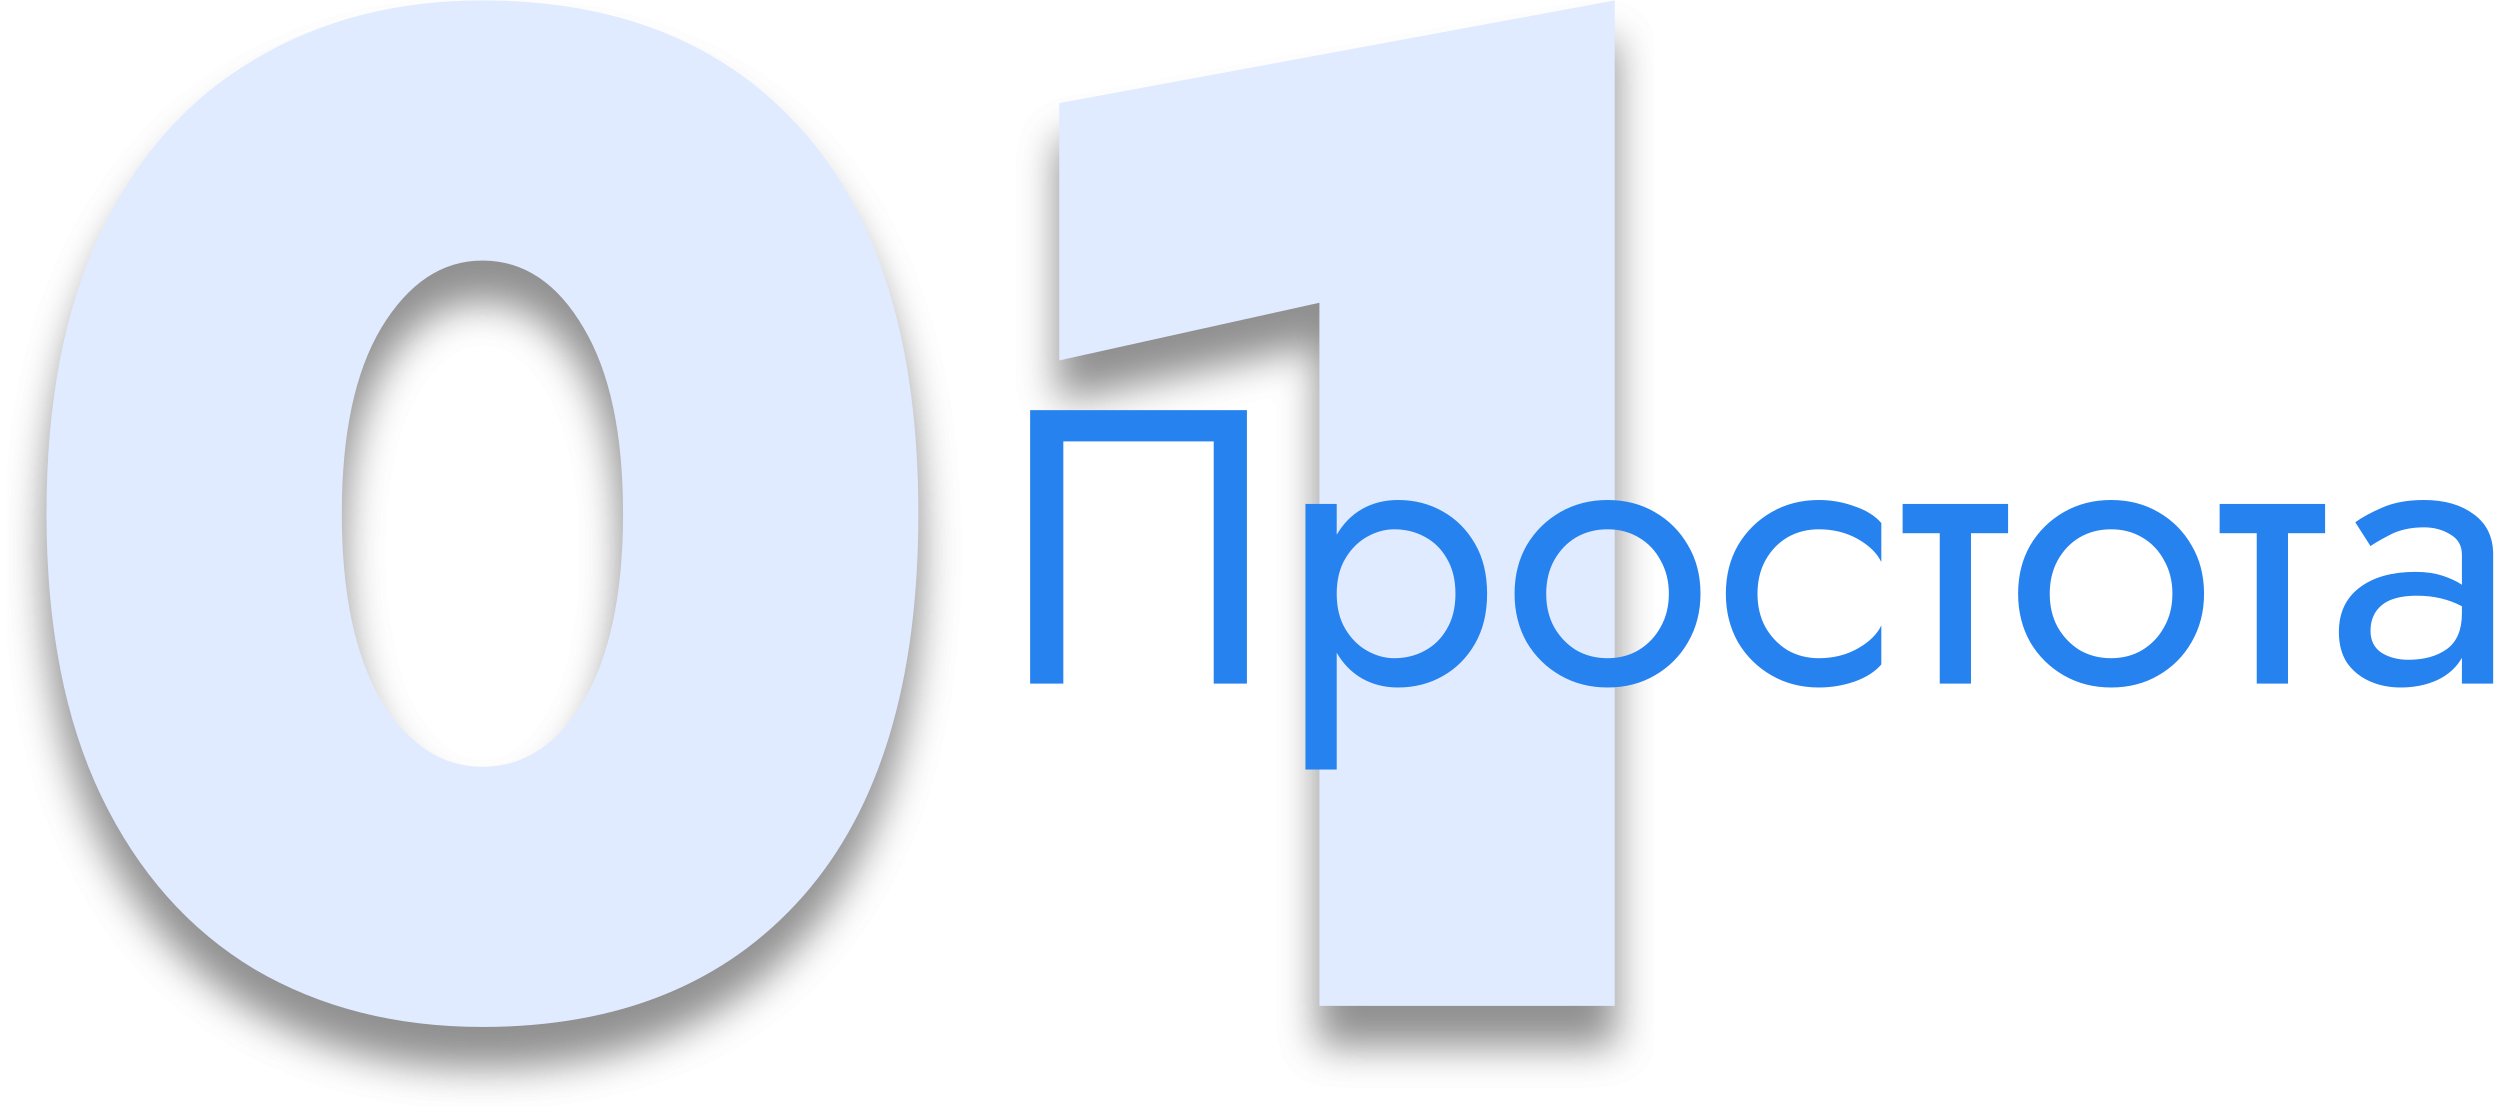
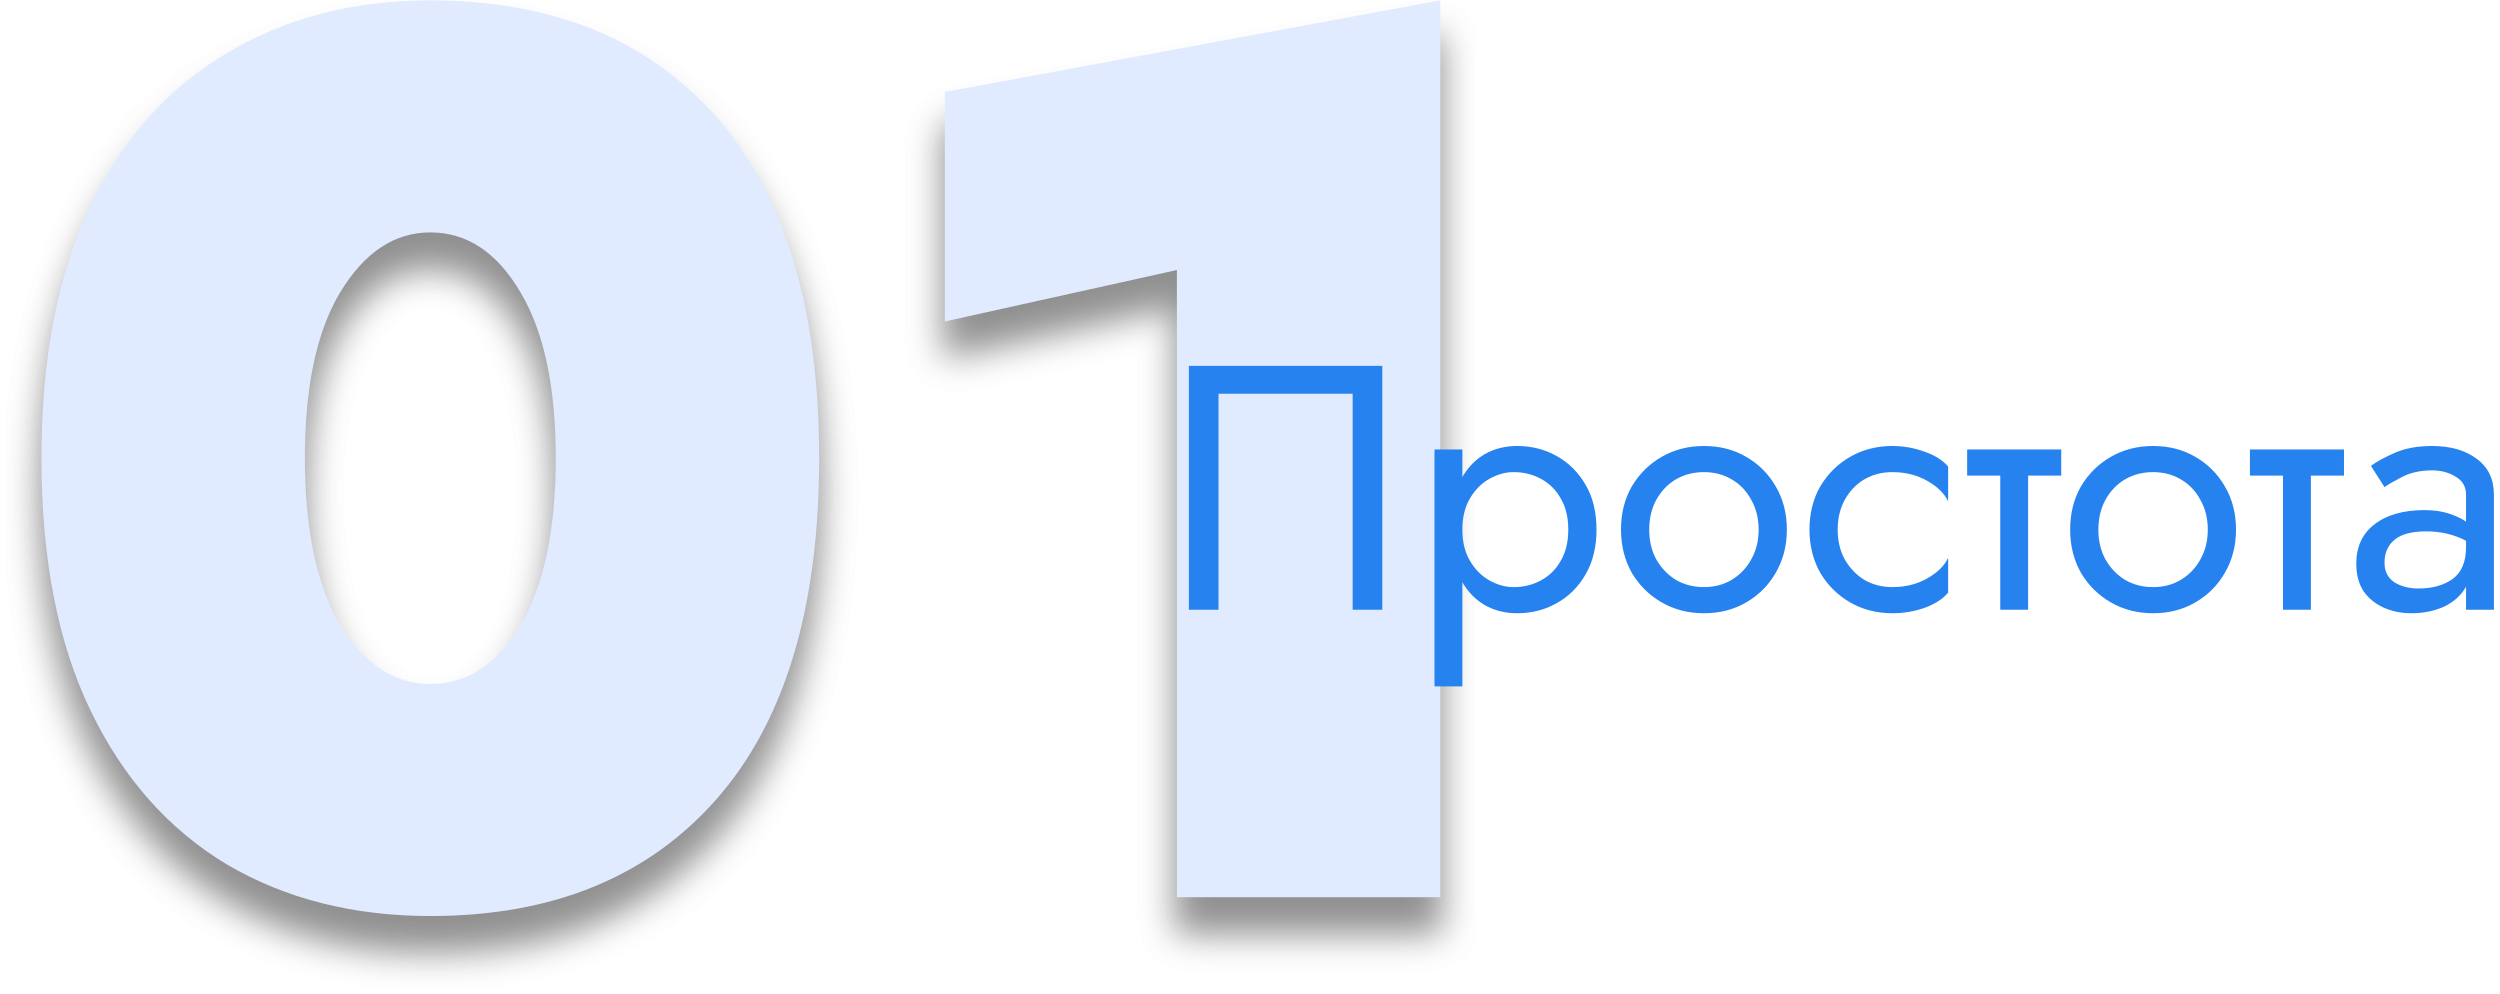
- <svg xmlns="http://www.w3.org/2000/svg" width="256" height="114" viewBox="0 0 256 114" fill="none">
+ <svg xmlns="http://www.w3.org/2000/svg" width="287" height="114" viewBox="0 0 287 114" fill="none">
  <g filter="url(#filter0_dd)">
    <path d="M4.76 52.6C4.76 41.08 6.632 31.432 10.376 23.656C14.12 15.88 19.352 10.024 26.072 6.088C32.792 2.056 40.568 0.04 49.4 0.04C63.416 0.04 74.36 4.504 82.232 13.432C90.104 22.36 94.04 35.416 94.04 52.6C94.04 69.784 90.104 82.84 82.232 91.768C74.36 100.696 63.416 105.16 49.4 105.16C40.568 105.16 32.792 103.192 26.072 99.256C19.352 95.224 14.12 89.32 10.376 81.544C6.632 73.768 4.76 64.12 4.76 52.6ZM35 52.6C35 60.76 36.344 67.144 39.032 71.752C41.816 76.264 45.272 78.52 49.4 78.52C53.624 78.52 57.08 76.264 59.768 71.752C62.456 67.144 63.8 60.76 63.8 52.6C63.8 44.44 62.456 38.104 59.768 33.592C57.08 28.984 53.624 26.68 49.4 26.68C45.272 26.68 41.816 28.984 39.032 33.592C36.344 38.104 35 44.44 35 52.6ZM108.468 36.904V10.552L165.348 0.04V103H135.108V31L108.468 36.904Z" fill="#E1EBFF" />
  </g>
-   <path d="M124.285 45.2H108.885V70H105.485V42H127.685V70H124.285V45.2ZM136.879 78.8H133.679V51.6H136.879V54.76C137.546 53.613 138.412 52.733 139.479 52.12C140.572 51.507 141.799 51.2 143.159 51.2C144.839 51.2 146.359 51.587 147.719 52.36C149.106 53.133 150.212 54.24 151.039 55.68C151.866 57.093 152.279 58.8 152.279 60.8C152.279 62.773 151.866 64.48 151.039 65.92C150.212 67.36 149.106 68.467 147.719 69.24C146.359 70.013 144.839 70.4 143.159 70.4C141.799 70.4 140.572 70.093 139.479 69.48C138.412 68.867 137.546 67.987 136.879 66.84V78.8ZM149.039 60.8C149.039 59.387 148.746 58.187 148.159 57.2C147.599 56.213 146.839 55.467 145.879 54.96C144.946 54.453 143.906 54.2 142.759 54.2C141.826 54.2 140.906 54.453 139.999 54.96C139.092 55.467 138.346 56.213 137.759 57.2C137.172 58.187 136.879 59.387 136.879 60.8C136.879 62.213 137.172 63.413 137.759 64.4C138.346 65.387 139.092 66.133 139.999 66.64C140.906 67.147 141.826 67.4 142.759 67.4C143.906 67.4 144.946 67.147 145.879 66.64C146.839 66.133 147.599 65.387 148.159 64.4C148.746 63.413 149.039 62.213 149.039 60.8ZM155.091 60.8C155.091 58.933 155.505 57.28 156.331 55.84C157.185 54.4 158.331 53.267 159.771 52.44C161.211 51.613 162.825 51.2 164.611 51.2C166.425 51.2 168.038 51.613 169.451 52.44C170.891 53.267 172.025 54.4 172.851 55.84C173.705 57.28 174.131 58.933 174.131 60.8C174.131 62.64 173.705 64.293 172.851 65.76C172.025 67.2 170.891 68.333 169.451 69.16C168.038 69.987 166.425 70.4 164.611 70.4C162.825 70.4 161.211 69.987 159.771 69.16C158.331 68.333 157.185 67.2 156.331 65.76C155.505 64.293 155.091 62.64 155.091 60.8ZM158.331 60.8C158.331 62.08 158.598 63.213 159.131 64.2C159.691 65.187 160.438 65.973 161.371 66.56C162.331 67.12 163.411 67.4 164.611 67.4C165.811 67.4 166.878 67.12 167.811 66.56C168.771 65.973 169.518 65.187 170.051 64.2C170.611 63.213 170.891 62.08 170.891 60.8C170.891 59.52 170.611 58.387 170.051 57.4C169.518 56.387 168.771 55.6 167.811 55.04C166.878 54.48 165.811 54.2 164.611 54.2C163.411 54.2 162.331 54.48 161.371 55.04C160.438 55.6 159.691 56.387 159.131 57.4C158.598 58.387 158.331 59.52 158.331 60.8ZM179.967 60.8C179.967 62.08 180.234 63.213 180.767 64.2C181.327 65.187 182.074 65.973 183.007 66.56C183.967 67.12 185.047 67.4 186.247 67.4C187.741 67.4 189.074 67.067 190.247 66.4C191.421 65.733 192.221 64.947 192.647 64.04V68.04C192.007 68.787 191.087 69.373 189.887 69.8C188.714 70.2 187.501 70.4 186.247 70.4C184.461 70.4 182.847 69.987 181.407 69.16C179.967 68.333 178.821 67.2 177.967 65.76C177.141 64.293 176.727 62.64 176.727 60.8C176.727 58.933 177.141 57.28 177.967 55.84C178.821 54.4 179.967 53.267 181.407 52.44C182.847 51.613 184.461 51.2 186.247 51.2C187.501 51.2 188.714 51.413 189.887 51.84C191.087 52.24 192.007 52.813 192.647 53.56V57.56C192.221 56.653 191.421 55.867 190.247 55.2C189.074 54.533 187.741 54.2 186.247 54.2C185.047 54.2 183.967 54.48 183.007 55.04C182.074 55.6 181.327 56.387 180.767 57.4C180.234 58.387 179.967 59.52 179.967 60.8ZM194.829 51.6H205.629V54.6H201.829V70H198.629V54.6H194.829V51.6ZM206.654 60.8C206.654 58.933 207.067 57.28 207.894 55.84C208.747 54.4 209.894 53.267 211.334 52.44C212.774 51.613 214.387 51.2 216.174 51.2C217.987 51.2 219.601 51.613 221.014 52.44C222.454 53.267 223.587 54.4 224.414 55.84C225.267 57.28 225.694 58.933 225.694 60.8C225.694 62.64 225.267 64.293 224.414 65.76C223.587 67.2 222.454 68.333 221.014 69.16C219.601 69.987 217.987 70.4 216.174 70.4C214.387 70.4 212.774 69.987 211.334 69.16C209.894 68.333 208.747 67.2 207.894 65.76C207.067 64.293 206.654 62.64 206.654 60.8ZM209.894 60.8C209.894 62.08 210.161 63.213 210.694 64.2C211.254 65.187 212.001 65.973 212.934 66.56C213.894 67.12 214.974 67.4 216.174 67.4C217.374 67.4 218.441 67.12 219.374 66.56C220.334 65.973 221.081 65.187 221.614 64.2C222.174 63.213 222.454 62.08 222.454 60.8C222.454 59.52 222.174 58.387 221.614 57.4C221.081 56.387 220.334 55.6 219.374 55.04C218.441 54.48 217.374 54.2 216.174 54.2C214.974 54.2 213.894 54.48 212.934 55.04C212.001 55.6 211.254 56.387 210.694 57.4C210.161 58.387 209.894 59.52 209.894 60.8ZM227.29 51.6H238.09V54.6H234.29V70H231.09V54.6H227.29V51.6ZM242.741 55.92L241.181 53.48C241.874 52.973 242.807 52.467 243.981 51.96C245.154 51.453 246.567 51.2 248.221 51.2C250.327 51.2 252.034 51.693 253.341 52.68C254.647 53.64 255.301 55.013 255.301 56.8V70H252.101V67.36C251.541 68.347 250.701 69.107 249.581 69.64C248.461 70.147 247.207 70.4 245.821 70.4C244.674 70.4 243.621 70.187 242.661 69.76C241.701 69.333 240.927 68.707 240.341 67.88C239.781 67.027 239.501 65.973 239.501 64.72C239.501 62.773 240.194 61.267 241.581 60.2C242.994 59.107 244.914 58.56 247.341 58.56C248.407 58.56 249.341 58.693 250.141 58.96C250.941 59.227 251.594 59.533 252.101 59.88V56.8C252.101 55.867 251.701 55.173 250.901 54.72C250.127 54.24 249.234 54 248.221 54C246.914 54 245.781 54.24 244.821 54.72C243.887 55.2 243.194 55.6 242.741 55.92ZM242.741 64.6C242.741 65.587 243.114 66.333 243.861 66.84C244.634 67.32 245.554 67.56 246.621 67.56C248.221 67.56 249.527 67.2 250.541 66.48C251.581 65.733 252.101 64.507 252.101 62.8V62.08C250.741 61.36 249.207 61 247.501 61C245.874 61 244.674 61.32 243.901 61.96C243.127 62.6 242.741 63.48 242.741 64.6Z" fill="#2682EF" />
+   <path d="M155.285 45.2H139.885V70H136.485V42H158.685V70H155.285V45.2ZM167.879 78.8H164.679V51.6H167.879V54.76C168.546 53.613 169.412 52.733 170.479 52.12C171.572 51.507 172.799 51.2 174.159 51.2C175.839 51.2 177.359 51.587 178.719 52.36C180.106 53.133 181.212 54.24 182.039 55.68C182.866 57.093 183.279 58.8 183.279 60.8C183.279 62.773 182.866 64.48 182.039 65.92C181.212 67.36 180.106 68.467 178.719 69.24C177.359 70.013 175.839 70.4 174.159 70.4C172.799 70.4 171.572 70.093 170.479 69.48C169.412 68.867 168.546 67.987 167.879 66.84V78.8ZM180.039 60.8C180.039 59.387 179.746 58.187 179.159 57.2C178.599 56.213 177.839 55.467 176.879 54.96C175.946 54.453 174.906 54.2 173.759 54.2C172.826 54.2 171.906 54.453 170.999 54.96C170.092 55.467 169.346 56.213 168.759 57.2C168.172 58.187 167.879 59.387 167.879 60.8C167.879 62.213 168.172 63.413 168.759 64.4C169.346 65.387 170.092 66.133 170.999 66.64C171.906 67.147 172.826 67.4 173.759 67.4C174.906 67.4 175.946 67.147 176.879 66.64C177.839 66.133 178.599 65.387 179.159 64.4C179.746 63.413 180.039 62.213 180.039 60.8ZM186.091 60.8C186.091 58.933 186.505 57.28 187.331 55.84C188.185 54.4 189.331 53.267 190.771 52.44C192.211 51.613 193.825 51.2 195.611 51.2C197.425 51.2 199.038 51.613 200.451 52.44C201.891 53.267 203.025 54.4 203.851 55.84C204.705 57.28 205.131 58.933 205.131 60.8C205.131 62.64 204.705 64.293 203.851 65.76C203.025 67.2 201.891 68.333 200.451 69.16C199.038 69.987 197.425 70.4 195.611 70.4C193.825 70.4 192.211 69.987 190.771 69.16C189.331 68.333 188.185 67.2 187.331 65.76C186.505 64.293 186.091 62.64 186.091 60.8ZM189.331 60.8C189.331 62.08 189.598 63.213 190.131 64.2C190.691 65.187 191.438 65.973 192.371 66.56C193.331 67.12 194.411 67.4 195.611 67.4C196.811 67.4 197.878 67.12 198.811 66.56C199.771 65.973 200.518 65.187 201.051 64.2C201.611 63.213 201.891 62.08 201.891 60.8C201.891 59.52 201.611 58.387 201.051 57.4C200.518 56.387 199.771 55.6 198.811 55.04C197.878 54.48 196.811 54.2 195.611 54.2C194.411 54.2 193.331 54.48 192.371 55.04C191.438 55.6 190.691 56.387 190.131 57.4C189.598 58.387 189.331 59.52 189.331 60.8ZM210.967 60.8C210.967 62.08 211.234 63.213 211.767 64.2C212.327 65.187 213.074 65.973 214.007 66.56C214.967 67.12 216.047 67.4 217.247 67.4C218.741 67.4 220.074 67.067 221.247 66.4C222.421 65.733 223.221 64.947 223.647 64.04V68.04C223.007 68.787 222.087 69.373 220.887 69.8C219.714 70.2 218.501 70.4 217.247 70.4C215.461 70.4 213.847 69.987 212.407 69.16C210.967 68.333 209.821 67.2 208.967 65.76C208.141 64.293 207.727 62.64 207.727 60.8C207.727 58.933 208.141 57.28 208.967 55.84C209.821 54.4 210.967 53.267 212.407 52.44C213.847 51.613 215.461 51.2 217.247 51.2C218.501 51.2 219.714 51.413 220.887 51.84C222.087 52.24 223.007 52.813 223.647 53.56V57.56C223.221 56.653 222.421 55.867 221.247 55.2C220.074 54.533 218.741 54.2 217.247 54.2C216.047 54.2 214.967 54.48 214.007 55.04C213.074 55.6 212.327 56.387 211.767 57.4C211.234 58.387 210.967 59.52 210.967 60.8ZM225.829 51.6H236.629V54.6H232.829V70H229.629V54.6H225.829V51.6ZM237.654 60.8C237.654 58.933 238.067 57.28 238.894 55.84C239.747 54.4 240.894 53.267 242.334 52.44C243.774 51.613 245.387 51.2 247.174 51.2C248.987 51.2 250.601 51.613 252.014 52.44C253.454 53.267 254.587 54.4 255.414 55.84C256.267 57.28 256.694 58.933 256.694 60.8C256.694 62.64 256.267 64.293 255.414 65.76C254.587 67.2 253.454 68.333 252.014 69.16C250.601 69.987 248.987 70.4 247.174 70.4C245.387 70.4 243.774 69.987 242.334 69.16C240.894 68.333 239.747 67.2 238.894 65.76C238.067 64.293 237.654 62.64 237.654 60.8ZM240.894 60.8C240.894 62.08 241.161 63.213 241.694 64.2C242.254 65.187 243.001 65.973 243.934 66.56C244.894 67.12 245.974 67.4 247.174 67.4C248.374 67.4 249.441 67.12 250.374 66.56C251.334 65.973 252.081 65.187 252.614 64.2C253.174 63.213 253.454 62.08 253.454 60.8C253.454 59.52 253.174 58.387 252.614 57.4C252.081 56.387 251.334 55.6 250.374 55.04C249.441 54.48 248.374 54.2 247.174 54.2C245.974 54.2 244.894 54.48 243.934 55.04C243.001 55.6 242.254 56.387 241.694 57.4C241.161 58.387 240.894 59.52 240.894 60.8ZM258.29 51.6H269.09V54.6H265.29V70H262.09V54.6H258.29V51.6ZM273.741 55.92L272.181 53.48C272.874 52.973 273.807 52.467 274.981 51.96C276.154 51.453 277.567 51.2 279.221 51.2C281.327 51.2 283.034 51.693 284.341 52.68C285.647 53.64 286.301 55.013 286.301 56.8V70H283.101V67.36C282.541 68.347 281.701 69.107 280.581 69.64C279.461 70.147 278.207 70.4 276.821 70.4C275.674 70.4 274.621 70.187 273.661 69.76C272.701 69.333 271.927 68.707 271.341 67.88C270.781 67.027 270.501 65.973 270.501 64.72C270.501 62.773 271.194 61.267 272.581 60.2C273.994 59.107 275.914 58.56 278.341 58.56C279.407 58.56 280.341 58.693 281.141 58.96C281.941 59.227 282.594 59.533 283.101 59.88V56.8C283.101 55.867 282.701 55.173 281.901 54.72C281.127 54.24 280.234 54 279.221 54C277.914 54 276.781 54.24 275.821 54.72C274.887 55.2 274.194 55.6 273.741 55.92ZM273.741 64.6C273.741 65.587 274.114 66.333 274.861 66.84C275.634 67.32 276.554 67.56 277.621 67.56C279.221 67.56 280.527 67.2 281.541 66.48C282.581 65.733 283.101 64.507 283.101 62.8V62.08C281.741 61.36 280.207 61 278.501 61C276.874 61 275.674 61.32 274.901 61.96C274.127 62.6 273.741 63.48 273.741 64.6Z" fill="#2682EF" />
  <defs>
    <filter id="filter0_dd" x="0.76" y="0.04" width="168.588" height="113.12" filterUnits="userSpaceOnUse" color-interpolation-filters="sRGB">
      <feFlood flood-opacity="0" result="BackgroundImageFix" />
      <feColorMatrix in="SourceAlpha" type="matrix" values="0 0 0 0 0 0 0 0 0 0 0 0 0 0 0 0 0 0 127 0" />
      <feOffset dy="4" />
      <feGaussianBlur stdDeviation="2" />
      <feColorMatrix type="matrix" values="0 0 0 0 0 0 0 0 0 0 0 0 0 0 0 0 0 0 0.25 0" />
      <feBlend mode="normal" in2="BackgroundImageFix" result="effect1_dropShadow" />
      <feColorMatrix in="SourceAlpha" type="matrix" values="0 0 0 0 0 0 0 0 0 0 0 0 0 0 0 0 0 0 127 0" />
      <feOffset dy="4" />
      <feGaussianBlur stdDeviation="2" />
      <feColorMatrix type="matrix" values="0 0 0 0 0 0 0 0 0 0 0 0 0 0 0 0 0 0 0.25 0" />
      <feBlend mode="normal" in2="effect1_dropShadow" result="effect2_dropShadow" />
      <feBlend mode="normal" in="SourceGraphic" in2="effect2_dropShadow" result="shape" />
    </filter>
  </defs>
</svg>
